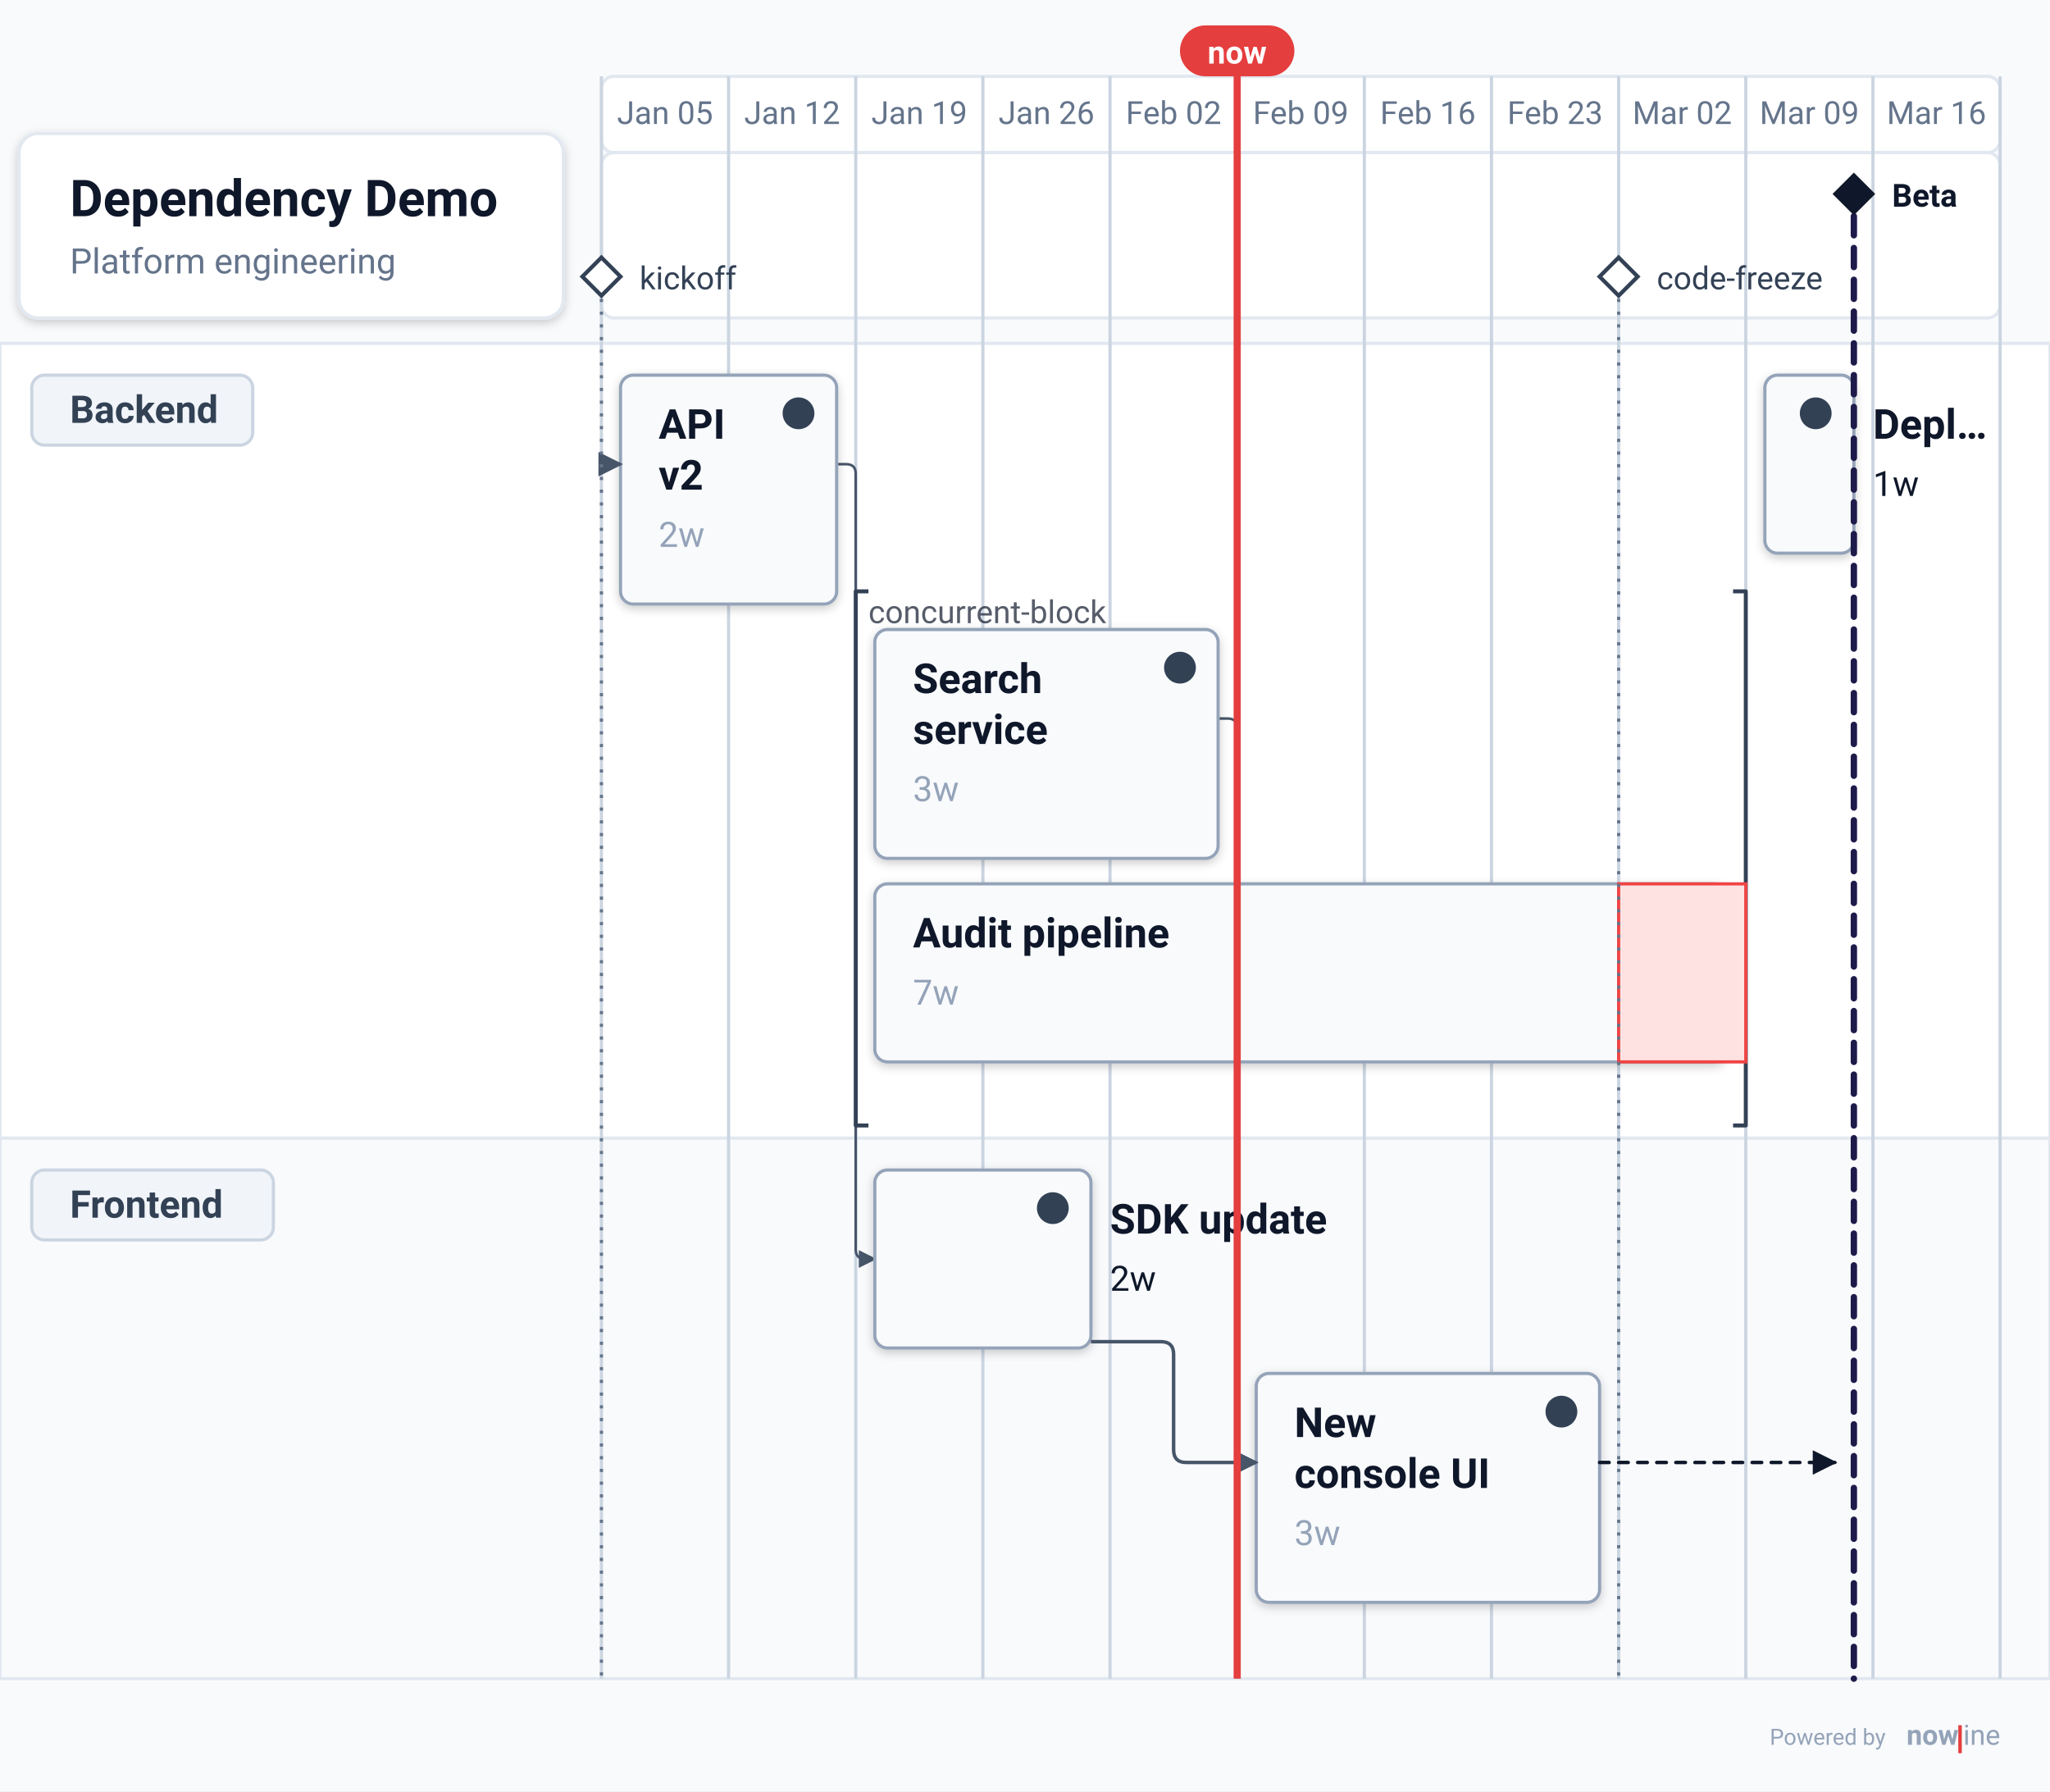
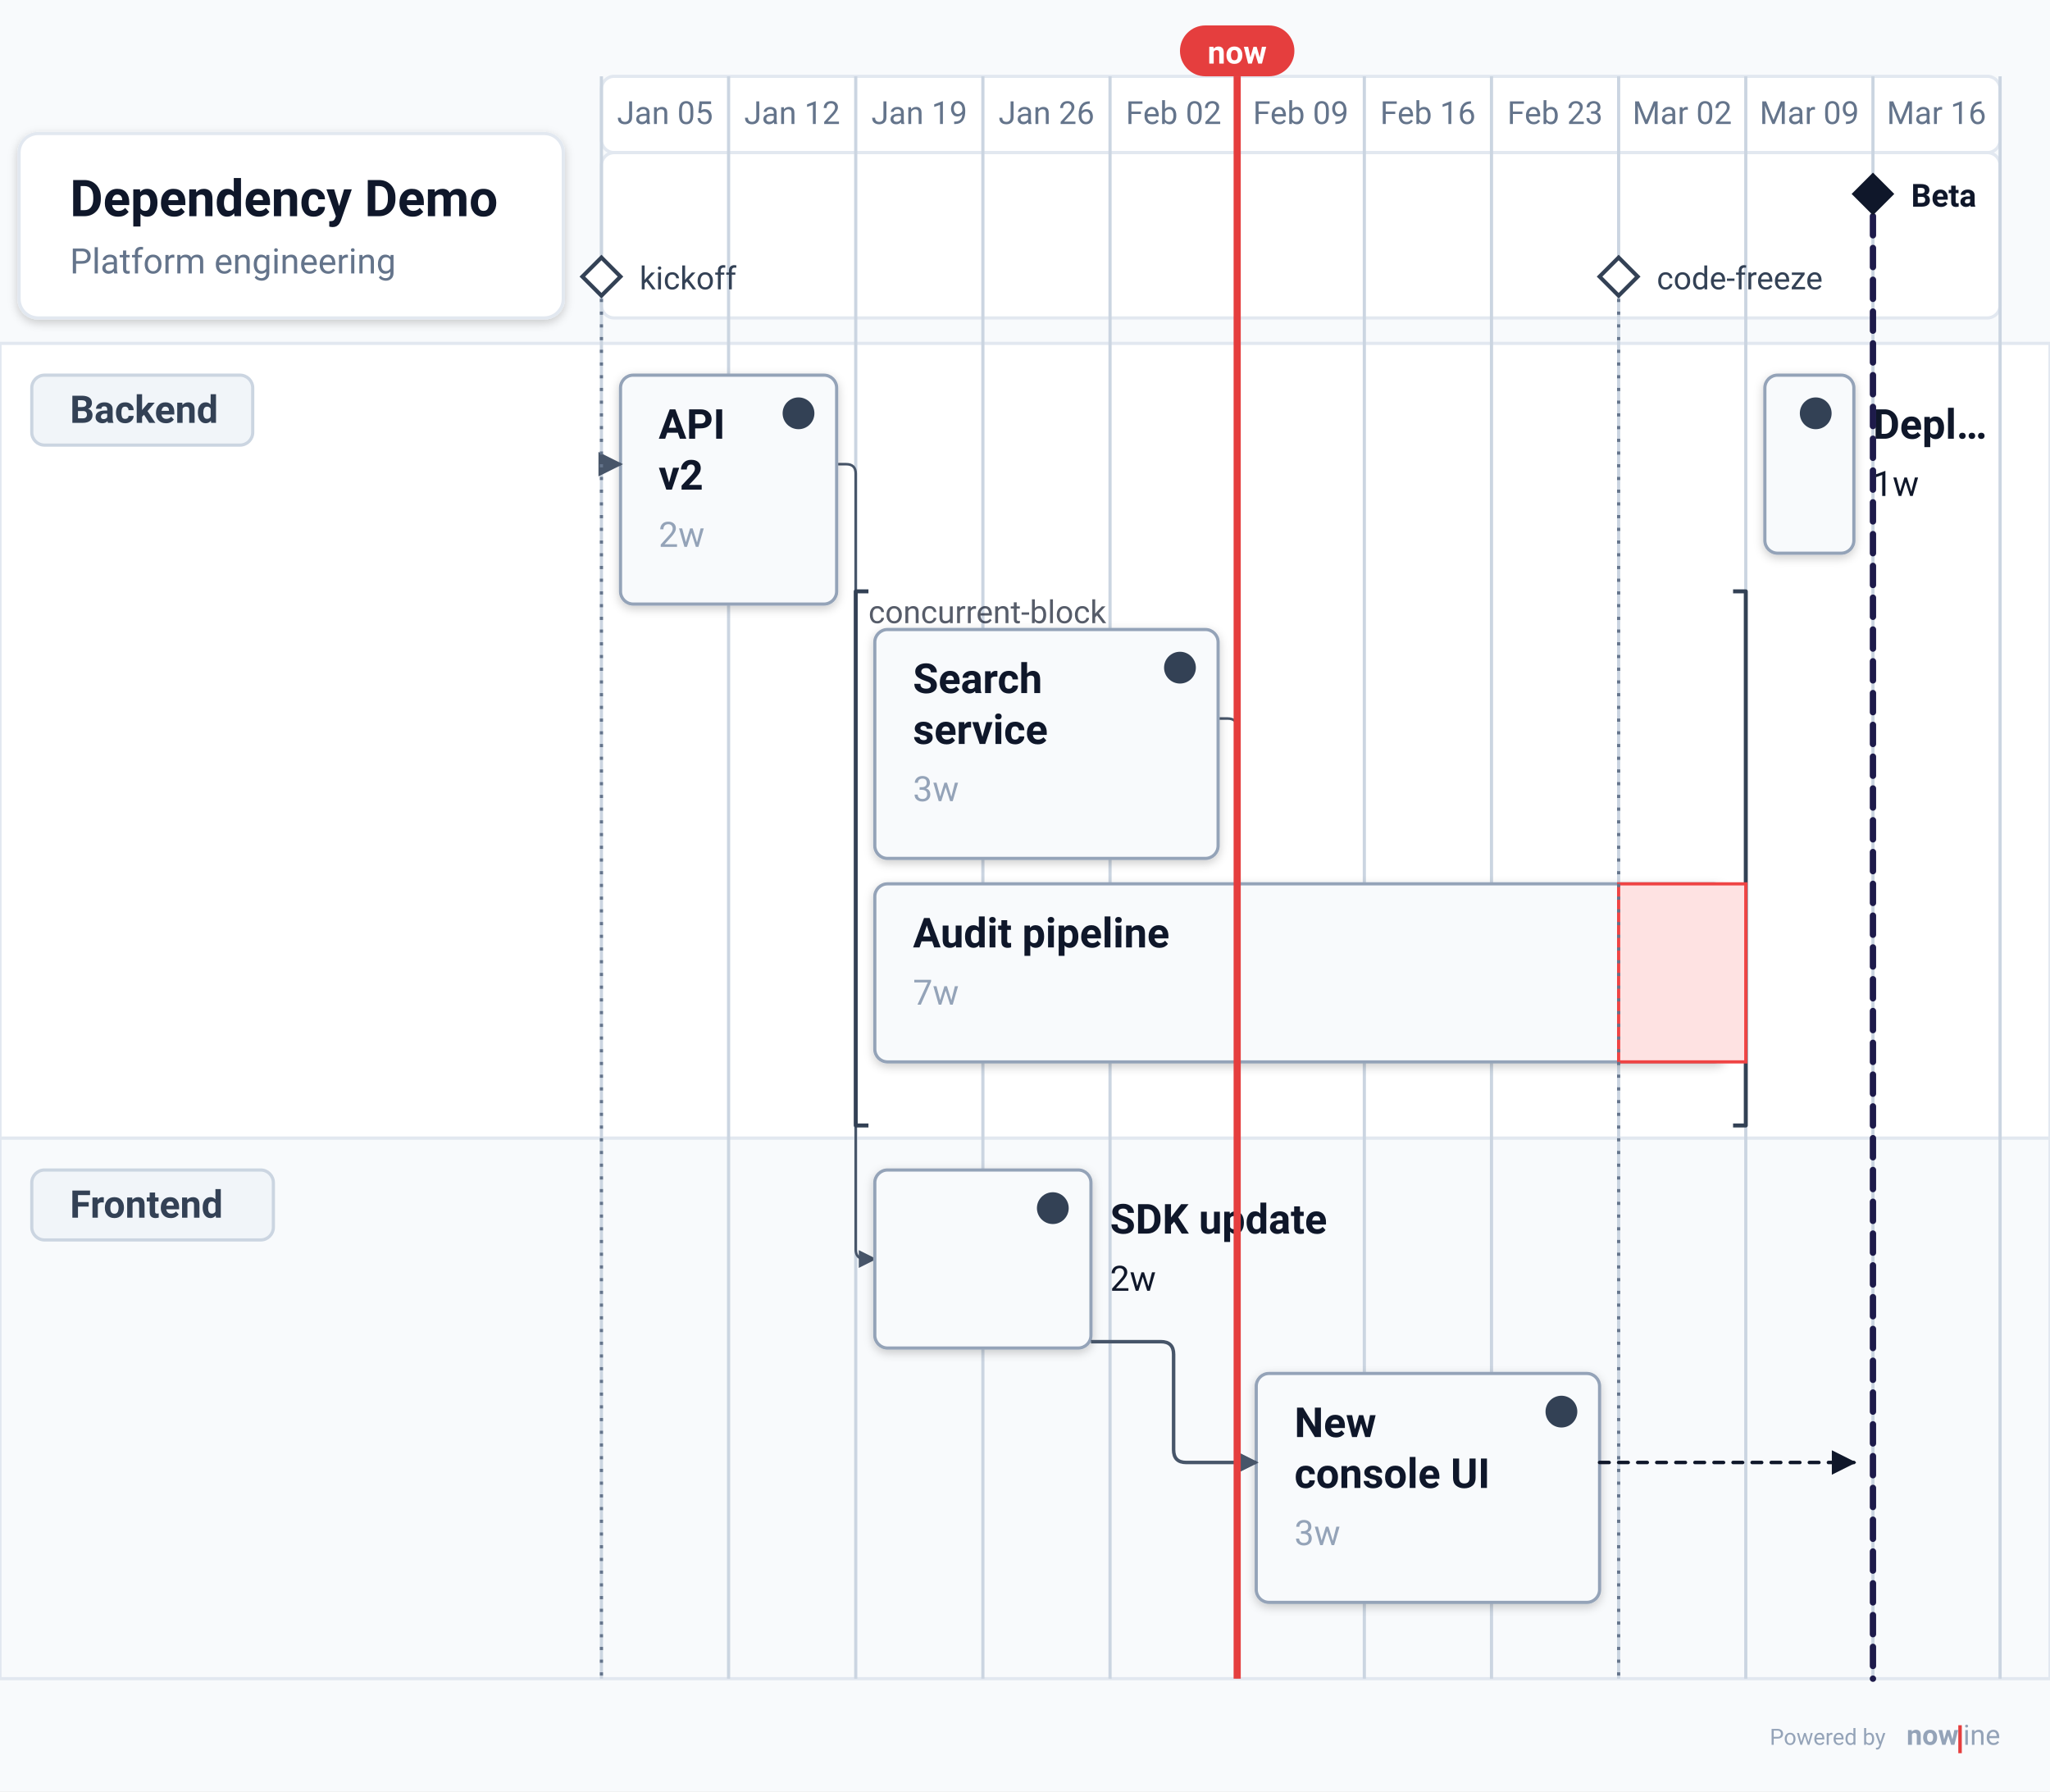
<svg xmlns="http://www.w3.org/2000/svg" data-generator="nowline" data-theme="light" height="563.44" viewBox="0 0 644.9 563.44" width="644.9">
  <defs>
    <filter height="200%" id="nl-0-root-shadow-subtle" width="200%" x="-50%" y="-50%">
      <feGaussianBlur in="SourceAlpha" stdDeviation="1.5" />
      <feOffset dx="0" dy="1" result="offsetblur" />
      <feComponentTransfer>
        <feFuncA type="linear" slope="0.2" />
      </feComponentTransfer>
      <feMerge>
        <feMergeNode />
        <feMergeNode in="SourceGraphic" />
      </feMerge>
    </filter>
    <filter height="200%" id="nl-0-root-shadow-soft" width="200%" x="-50%" y="-50%">
      <feGaussianBlur in="SourceAlpha" stdDeviation="5" />
      <feOffset dx="0" dy="3" result="offsetblur" />
      <feComponentTransfer>
        <feFuncA type="linear" slope="0.3" />
      </feComponentTransfer>
      <feMerge>
        <feMergeNode />
        <feMergeNode in="SourceGraphic" />
      </feMerge>
    </filter>
    <filter height="200%" id="nl-0-root-shadow-hard" width="200%" x="-50%" y="-50%">
      <feGaussianBlur in="SourceAlpha" stdDeviation="0" />
      <feOffset dx="2" dy="2" result="offsetblur" />
      <feComponentTransfer>
        <feFuncA type="linear" slope="0.45" />
      </feComponentTransfer>
      <feMerge>
        <feMergeNode />
        <feMergeNode in="SourceGraphic" />
      </feMerge>
    </filter>
    <marker id="nl-0-root-arrow" viewBox="0 0 10 10" refX="9" refY="5" markerWidth="7" markerHeight="7" orient="auto">
      <path d="M 0 0 L 10 5 L 0 10 z" fill="#475569" />
    </marker>
    <marker id="nl-0-root-arrow-light" viewBox="0 0 10 10" refX="9" refY="5" markerWidth="7" markerHeight="7" orient="auto">
      <path d="M 0 0 L 10 5 L 0 10 z" fill="#94a3b8" />
    </marker>
    <marker id="nl-0-root-arrow-dark" viewBox="0 0 10 10" refX="9" refY="5" markerWidth="7" markerHeight="7" orient="auto">
      <path d="M 0 0 L 10 5 L 0 10 z" fill="#0f172a" />
    </marker>
  </defs>
  <rect fill="#f8fafc" height="563.44" width="644.9" x="0" y="0" />
  <g data-layer="timeline">
    <rect fill="#ffffff" height="24" rx="4" ry="4" stroke="#e2e8f0" stroke-width="1" width="440" x="189.2" y="24" />
    <rect fill="#ffffff" height="52" rx="4" ry="4" stroke="#e2e8f0" stroke-width="1" width="440" x="189.2" y="48" />
    <text fill="#64748b" font-family="system-ui, -apple-system, &quot;Segoe UI&quot;, Roboto, sans-serif" font-size="10" text-anchor="middle" x="209.2" y="39">Jan 05</text>
    <text fill="#64748b" font-family="system-ui, -apple-system, &quot;Segoe UI&quot;, Roboto, sans-serif" font-size="10" text-anchor="middle" x="249.2" y="39">Jan 12</text>
    <text fill="#64748b" font-family="system-ui, -apple-system, &quot;Segoe UI&quot;, Roboto, sans-serif" font-size="10" text-anchor="middle" x="289.2" y="39">Jan 19</text>
    <text fill="#64748b" font-family="system-ui, -apple-system, &quot;Segoe UI&quot;, Roboto, sans-serif" font-size="10" text-anchor="middle" x="329.2" y="39">Jan 26</text>
    <text fill="#64748b" font-family="system-ui, -apple-system, &quot;Segoe UI&quot;, Roboto, sans-serif" font-size="10" text-anchor="middle" x="369.2" y="39">Feb 02</text>
    <text fill="#64748b" font-family="system-ui, -apple-system, &quot;Segoe UI&quot;, Roboto, sans-serif" font-size="10" text-anchor="middle" x="409.2" y="39">Feb 09</text>
    <text fill="#64748b" font-family="system-ui, -apple-system, &quot;Segoe UI&quot;, Roboto, sans-serif" font-size="10" text-anchor="middle" x="449.2" y="39">Feb 16</text>
    <text fill="#64748b" font-family="system-ui, -apple-system, &quot;Segoe UI&quot;, Roboto, sans-serif" font-size="10" text-anchor="middle" x="489.2" y="39">Feb 23</text>
    <text fill="#64748b" font-family="system-ui, -apple-system, &quot;Segoe UI&quot;, Roboto, sans-serif" font-size="10" text-anchor="middle" x="529.2" y="39">Mar 02</text>
    <text fill="#64748b" font-family="system-ui, -apple-system, &quot;Segoe UI&quot;, Roboto, sans-serif" font-size="10" text-anchor="middle" x="569.2" y="39">Mar 09</text>
    <text fill="#64748b" font-family="system-ui, -apple-system, &quot;Segoe UI&quot;, Roboto, sans-serif" font-size="10" text-anchor="middle" x="609.2" y="39">Mar 16</text>
  </g>
  <g data-id="backend" data-layer="swimlane-bg">
    <rect fill="#ffffff" height="250" stroke="#e2e8f0" stroke-width="1" width="644.9" x="0" y="108" />
  </g>
  <g data-id="frontend" data-layer="swimlane-bg">
    <rect fill="#f8fafc" height="170" stroke="#e2e8f0" stroke-width="1" width="644.9" x="0" y="358" />
  </g>
  <g data-layer="grid">
    <line stroke="#cbd5e1" stroke-width="1" x1="189.2" x2="189.2" y1="24" y2="528" />
    <line stroke="#cbd5e1" stroke-width="1" x1="229.2" x2="229.2" y1="24" y2="528" />
    <line stroke="#cbd5e1" stroke-width="1" x1="269.2" x2="269.2" y1="24" y2="528" />
    <line stroke="#cbd5e1" stroke-width="1" x1="309.2" x2="309.2" y1="24" y2="528" />
    <line stroke="#cbd5e1" stroke-width="1" x1="349.2" x2="349.2" y1="24" y2="528" />
    <line stroke="#cbd5e1" stroke-width="1" x1="389.2" x2="389.2" y1="24" y2="528" />
    <line stroke="#cbd5e1" stroke-width="1" x1="429.2" x2="429.2" y1="24" y2="528" />
    <line stroke="#cbd5e1" stroke-width="1" x1="469.2" x2="469.2" y1="24" y2="528" />
    <line stroke="#cbd5e1" stroke-width="1" x1="509.2" x2="509.2" y1="24" y2="528" />
    <line stroke="#cbd5e1" stroke-width="1" x1="549.2" x2="549.2" y1="24" y2="528" />
    <line stroke="#cbd5e1" stroke-width="1" x1="589.2" x2="589.2" y1="24" y2="528" />
    <line stroke="#cbd5e1" stroke-width="1" x1="629.2" x2="629.2" y1="24" y2="528" />
  </g>
  <path d="M263.2 146 L266.2 146 Q269.2 146 269.2 149 L269.2 393 Q269.2 396 272.2 396 L275.2 396" fill="none" marker-end="url(#nl-0-root-arrow)" stroke="#475569" stroke-linejoin="round" stroke-width="0.8" />
  <path d="M383.2 226 L386.2 226 Q389.2 226 389.2 229 L389.2 457 Q389.2 460 392.2 460 L395.2 460" fill="none" marker-end="url(#nl-0-root-arrow)" stroke="#475569" stroke-linejoin="round" stroke-width="0.8" />
  <g data-id="backend" data-layer="swimlane">
    <rect fill="#f1f5f9" height="22" rx="4" ry="4" stroke="#cbd5e1" stroke-width="1" width="69.5" x="10" y="118" />
    <text fill="#334155" font-family="system-ui, -apple-system, &quot;Segoe UI&quot;, Roboto, sans-serif" font-size="12" font-weight="600" x="22" y="133">Backend</text>
    <g data-id="api" data-layer="item">
      <rect fill="#f8fafc" filter="url(#nl-0-root-shadow-subtle)" height="72" rx="4" ry="4" stroke="#94a3b8" stroke-width="1" width="68" x="195.2" y="118" />
      <circle cx="251.2" cy="130" fill="#334155" r="5" />
      <text fill="#0f172a" font-family="system-ui, -apple-system, &quot;Segoe UI&quot;, Roboto, sans-serif" font-size="13" font-weight="600" x="207.2" y="138">API</text>
      <text fill="#0f172a" font-family="system-ui, -apple-system, &quot;Segoe UI&quot;, Roboto, sans-serif" font-size="13" font-weight="600" x="207.2" y="154">v2</text>
      <text fill="#94a3b8" font-family="system-ui, -apple-system, &quot;Segoe UI&quot;, Roboto, sans-serif" font-size="11" x="207.2" y="172">2w</text>
    </g>
    <g data-id="concurrent-block" data-layer="parallel">
      <path d="M273.2 186 H269.2 V354 H273.2" fill="none" stroke="#334155" stroke-linejoin="round" stroke-width="1.25" />
      <path d="M545.2 186 H549.2 V354 H545.2" fill="none" stroke="#334155" stroke-linejoin="round" stroke-width="1.25" />
      <text fill="#0f172a" fill-opacity="0.7" font-family="system-ui, -apple-system, &quot;Segoe UI&quot;, Roboto, sans-serif" font-size="10" font-style="normal" font-weight="400" x="273.2" y="196">concurrent-block</text>
      <g data-id="search" data-layer="item">
        <rect fill="#f8fafc" filter="url(#nl-0-root-shadow-subtle)" height="72" rx="4" ry="4" stroke="#94a3b8" stroke-width="1" width="108" x="275.2" y="198" />
        <circle cx="371.2" cy="210" fill="#334155" r="5" />
        <text fill="#0f172a" font-family="system-ui, -apple-system, &quot;Segoe UI&quot;, Roboto, sans-serif" font-size="13" font-weight="600" x="287.2" y="218">Search</text>
        <text fill="#0f172a" font-family="system-ui, -apple-system, &quot;Segoe UI&quot;, Roboto, sans-serif" font-size="13" font-weight="600" x="287.2" y="234">service</text>
        <text fill="#94a3b8" font-family="system-ui, -apple-system, &quot;Segoe UI&quot;, Roboto, sans-serif" font-size="11" x="287.2" y="252">3w</text>
      </g>
      <g data-id="audit" data-layer="item">
        <rect fill="#f8fafc" filter="url(#nl-0-root-shadow-subtle)" height="56" rx="4" ry="4" stroke="#94a3b8" stroke-width="1" width="268" x="275.2" y="278" />
        <circle cx="531.2" cy="290" fill="#334155" r="5" />
        <text fill="#0f172a" font-family="system-ui, -apple-system, &quot;Segoe UI&quot;, Roboto, sans-serif" font-size="13" font-weight="600" x="287.2" y="298">Audit pipeline</text>
        <text fill="#94a3b8" font-family="system-ui, -apple-system, &quot;Segoe UI&quot;, Roboto, sans-serif" font-size="11" x="287.2" y="316">7w</text>
        <rect fill="#fee2e2" height="56" stroke="#ef4444" stroke-width="1" width="40" x="509.2" y="278" />
      </g>
    </g>
    <g data-id="deploy" data-layer="item">
      <rect fill="#f8fafc" filter="url(#nl-0-root-shadow-subtle)" height="56" rx="4" ry="4" stroke="#94a3b8" stroke-width="1" width="28" x="555.2" y="118" />
      <circle cx="571.2" cy="130" fill="#334155" r="5" />
      <text fill="#0f172a" font-family="system-ui, -apple-system, &quot;Segoe UI&quot;, Roboto, sans-serif" font-size="13" font-weight="600" x="589.2" y="138">Depl…</text>
      <text fill="#0f172a" font-family="system-ui, -apple-system, &quot;Segoe UI&quot;, Roboto, sans-serif" font-size="11" x="589.2" y="156">1w</text>
    </g>
  </g>
  <g data-id="frontend" data-layer="swimlane">
    <rect fill="#f1f5f9" height="22" rx="4" ry="4" stroke="#cbd5e1" stroke-width="1" width="76" x="10" y="368" />
    <text fill="#334155" font-family="system-ui, -apple-system, &quot;Segoe UI&quot;, Roboto, sans-serif" font-size="12" font-weight="600" x="22" y="383">Frontend</text>
    <g data-id="sdk" data-layer="item">
      <rect fill="#f8fafc" filter="url(#nl-0-root-shadow-subtle)" height="56" rx="4" ry="4" stroke="#94a3b8" stroke-width="1" width="68" x="275.2" y="368" />
      <circle cx="331.2" cy="380" fill="#334155" r="5" />
      <text fill="#0f172a" font-family="system-ui, -apple-system, &quot;Segoe UI&quot;, Roboto, sans-serif" font-size="13" font-weight="600" x="349.2" y="388">SDK update</text>
      <text fill="#0f172a" font-family="system-ui, -apple-system, &quot;Segoe UI&quot;, Roboto, sans-serif" font-size="11" x="349.2" y="406">2w</text>
    </g>
    <g data-id="ui" data-layer="item">
      <rect fill="#f8fafc" filter="url(#nl-0-root-shadow-subtle)" height="72" rx="4" ry="4" stroke="#94a3b8" stroke-width="1" width="108" x="395.2" y="432" />
      <circle cx="491.2" cy="444" fill="#334155" r="5" />
      <text fill="#0f172a" font-family="system-ui, -apple-system, &quot;Segoe UI&quot;, Roboto, sans-serif" font-size="13" font-weight="600" x="407.2" y="452">New</text>
      <text fill="#0f172a" font-family="system-ui, -apple-system, &quot;Segoe UI&quot;, Roboto, sans-serif" font-size="13" font-weight="600" x="407.2" y="468">console UI</text>
      <text fill="#94a3b8" font-family="system-ui, -apple-system, &quot;Segoe UI&quot;, Roboto, sans-serif" font-size="11" x="407.2" y="486">3w</text>
    </g>
  </g>
  <path d="M189.2 146 L195.2 146" fill="none" marker-end="url(#nl-0-root-arrow)" stroke="#475569" stroke-linejoin="round" stroke-width="1.1" />
  <path d="M343.2 422 L365.2 422 Q369.2 422 369.2 426 L369.2 456 Q369.2 460 373.2 460 L395.2 460" fill="none" marker-end="url(#nl-0-root-arrow)" stroke="#475569" stroke-linejoin="round" stroke-width="1.1" />
  <line stroke="#64748b" stroke-dasharray="1 3" stroke-width="1" x1="189.2" x2="189.2" y1="94" y2="528" />
  <line stroke="#64748b" stroke-dasharray="1 3" stroke-width="1" x1="509.2" x2="509.2" y1="94" y2="528" />
-   <line stroke="#1e1b4b" stroke-dasharray="6 4" stroke-linecap="round" stroke-width="2" x1="583.2" x2="583.2" y1="68" y2="528" />
-   <path d="M503.2 460 H577.2" fill="none" marker-end="url(#nl-0-root-arrow-dark)" stroke="#0f172a" stroke-dasharray="3 3" stroke-linecap="round" stroke-width="1.1" />
+   <line stroke="#1e1b4b" stroke-dasharray="6 4" stroke-linecap="round" stroke-width="2" x1="589.2" x2="589.2" y1="68" y2="528" />
+   <path d="M503.2 460 H583.2" fill="none" marker-end="url(#nl-0-root-arrow-dark)" stroke="#0f172a" stroke-dasharray="3 3" stroke-linecap="round" stroke-width="1.1" />
  <g data-id="kickoff" data-layer="anchor">
    <path d="M189.2 81 L195.2 87 L189.2 93 L183.2 87 Z" fill="#ffffff" stroke="#334155" stroke-width="1.25" />
    <text fill="#334155" font-family="system-ui, -apple-system, &quot;Segoe UI&quot;, Roboto, sans-serif" font-size="10" x="201.2" y="91">kickoff</text>
  </g>
  <g data-id="code-freeze" data-layer="anchor">
    <path d="M509.2 81 L515.2 87 L509.2 93 L503.2 87 Z" fill="#ffffff" stroke="#334155" stroke-width="1.25" />
    <text fill="#334155" font-family="system-ui, -apple-system, &quot;Segoe UI&quot;, Roboto, sans-serif" font-size="10" x="521.2" y="91">code-freeze</text>
  </g>
  <g data-id="beta" data-layer="milestone">
-     <path d="M583.2 55 L589.2 61 L583.2 67 L577.2 61 Z" fill="#0f172a" stroke="#0f172a" stroke-width="1" />
-     <text fill="#0f172a" font-family="system-ui, -apple-system, &quot;Segoe UI&quot;, Roboto, sans-serif" font-size="10" font-weight="600" x="595.2" y="65">Beta</text>
+     <path d="M589.2 55 L595.2 61 L589.2 67 L583.2 61 Z" fill="#0f172a" stroke="#0f172a" stroke-width="1" />
+     <text fill="#0f172a" font-family="system-ui, -apple-system, &quot;Segoe UI&quot;, Roboto, sans-serif" font-size="10" font-weight="600" x="601.2" y="65">Beta</text>
  </g>
  <g data-layer="nowline">
    <line stroke="#e53e3e" stroke-width="2.25" x1="389.2" x2="389.2" y1="24" y2="528" />
    <rect fill="#e53e3e" height="16" rx="8" ry="8" width="36" x="371.2" y="8" />
    <text fill="#ffffff" font-family="system-ui, -apple-system, &quot;Segoe UI&quot;, Roboto, sans-serif" font-size="10" font-weight="700" text-anchor="middle" x="389.2" y="20">now</text>
  </g>
  <g data-id="nl-0-root-header" data-layer="header">
    <rect fill="#ffffff" filter="url(#nl-0-root-shadow-subtle)" height="58" rx="6" ry="6" stroke="#e2e8f0" stroke-width="1" width="171.2" x="6" y="42" />
    <text fill="#0f172a" font-family="system-ui, -apple-system, &quot;Segoe UI&quot;, Roboto, sans-serif" font-size="16" font-weight="600" x="22" y="68">Dependency Demo</text>
    <text fill="#64748b" font-family="system-ui, -apple-system, &quot;Segoe UI&quot;, Roboto, sans-serif" font-size="11" x="22" y="86">Platform engineering</text>
  </g>
  <a aria-label="Powered by nowline" href="https://nowline.io" rel="noopener" target="_blank">
    <g data-layer="attribution">
      <g transform="translate(556.74 540) scale(0.22)">
        <text fill="#94a3b8" font-family="system-ui, -apple-system, &quot;Segoe UI&quot;, Roboto, sans-serif" font-size="32" font-weight="400" x="0" y="40">Powered by</text>
        <text fill="#94a3b8" font-family="system-ui, -apple-system, &quot;Segoe UI&quot;, Roboto, sans-serif" font-size="40" font-weight="700" x="195.6" y="40">now</text>
        <rect fill="#e53e3e" height="40" width="5" x="269.6" y="12" />
        <text fill="#94a3b8" font-family="system-ui, -apple-system, &quot;Segoe UI&quot;, Roboto, sans-serif" font-size="40" font-weight="400" x="276.6" y="40">ine</text>
      </g>
    </g>
  </a>
</svg>
